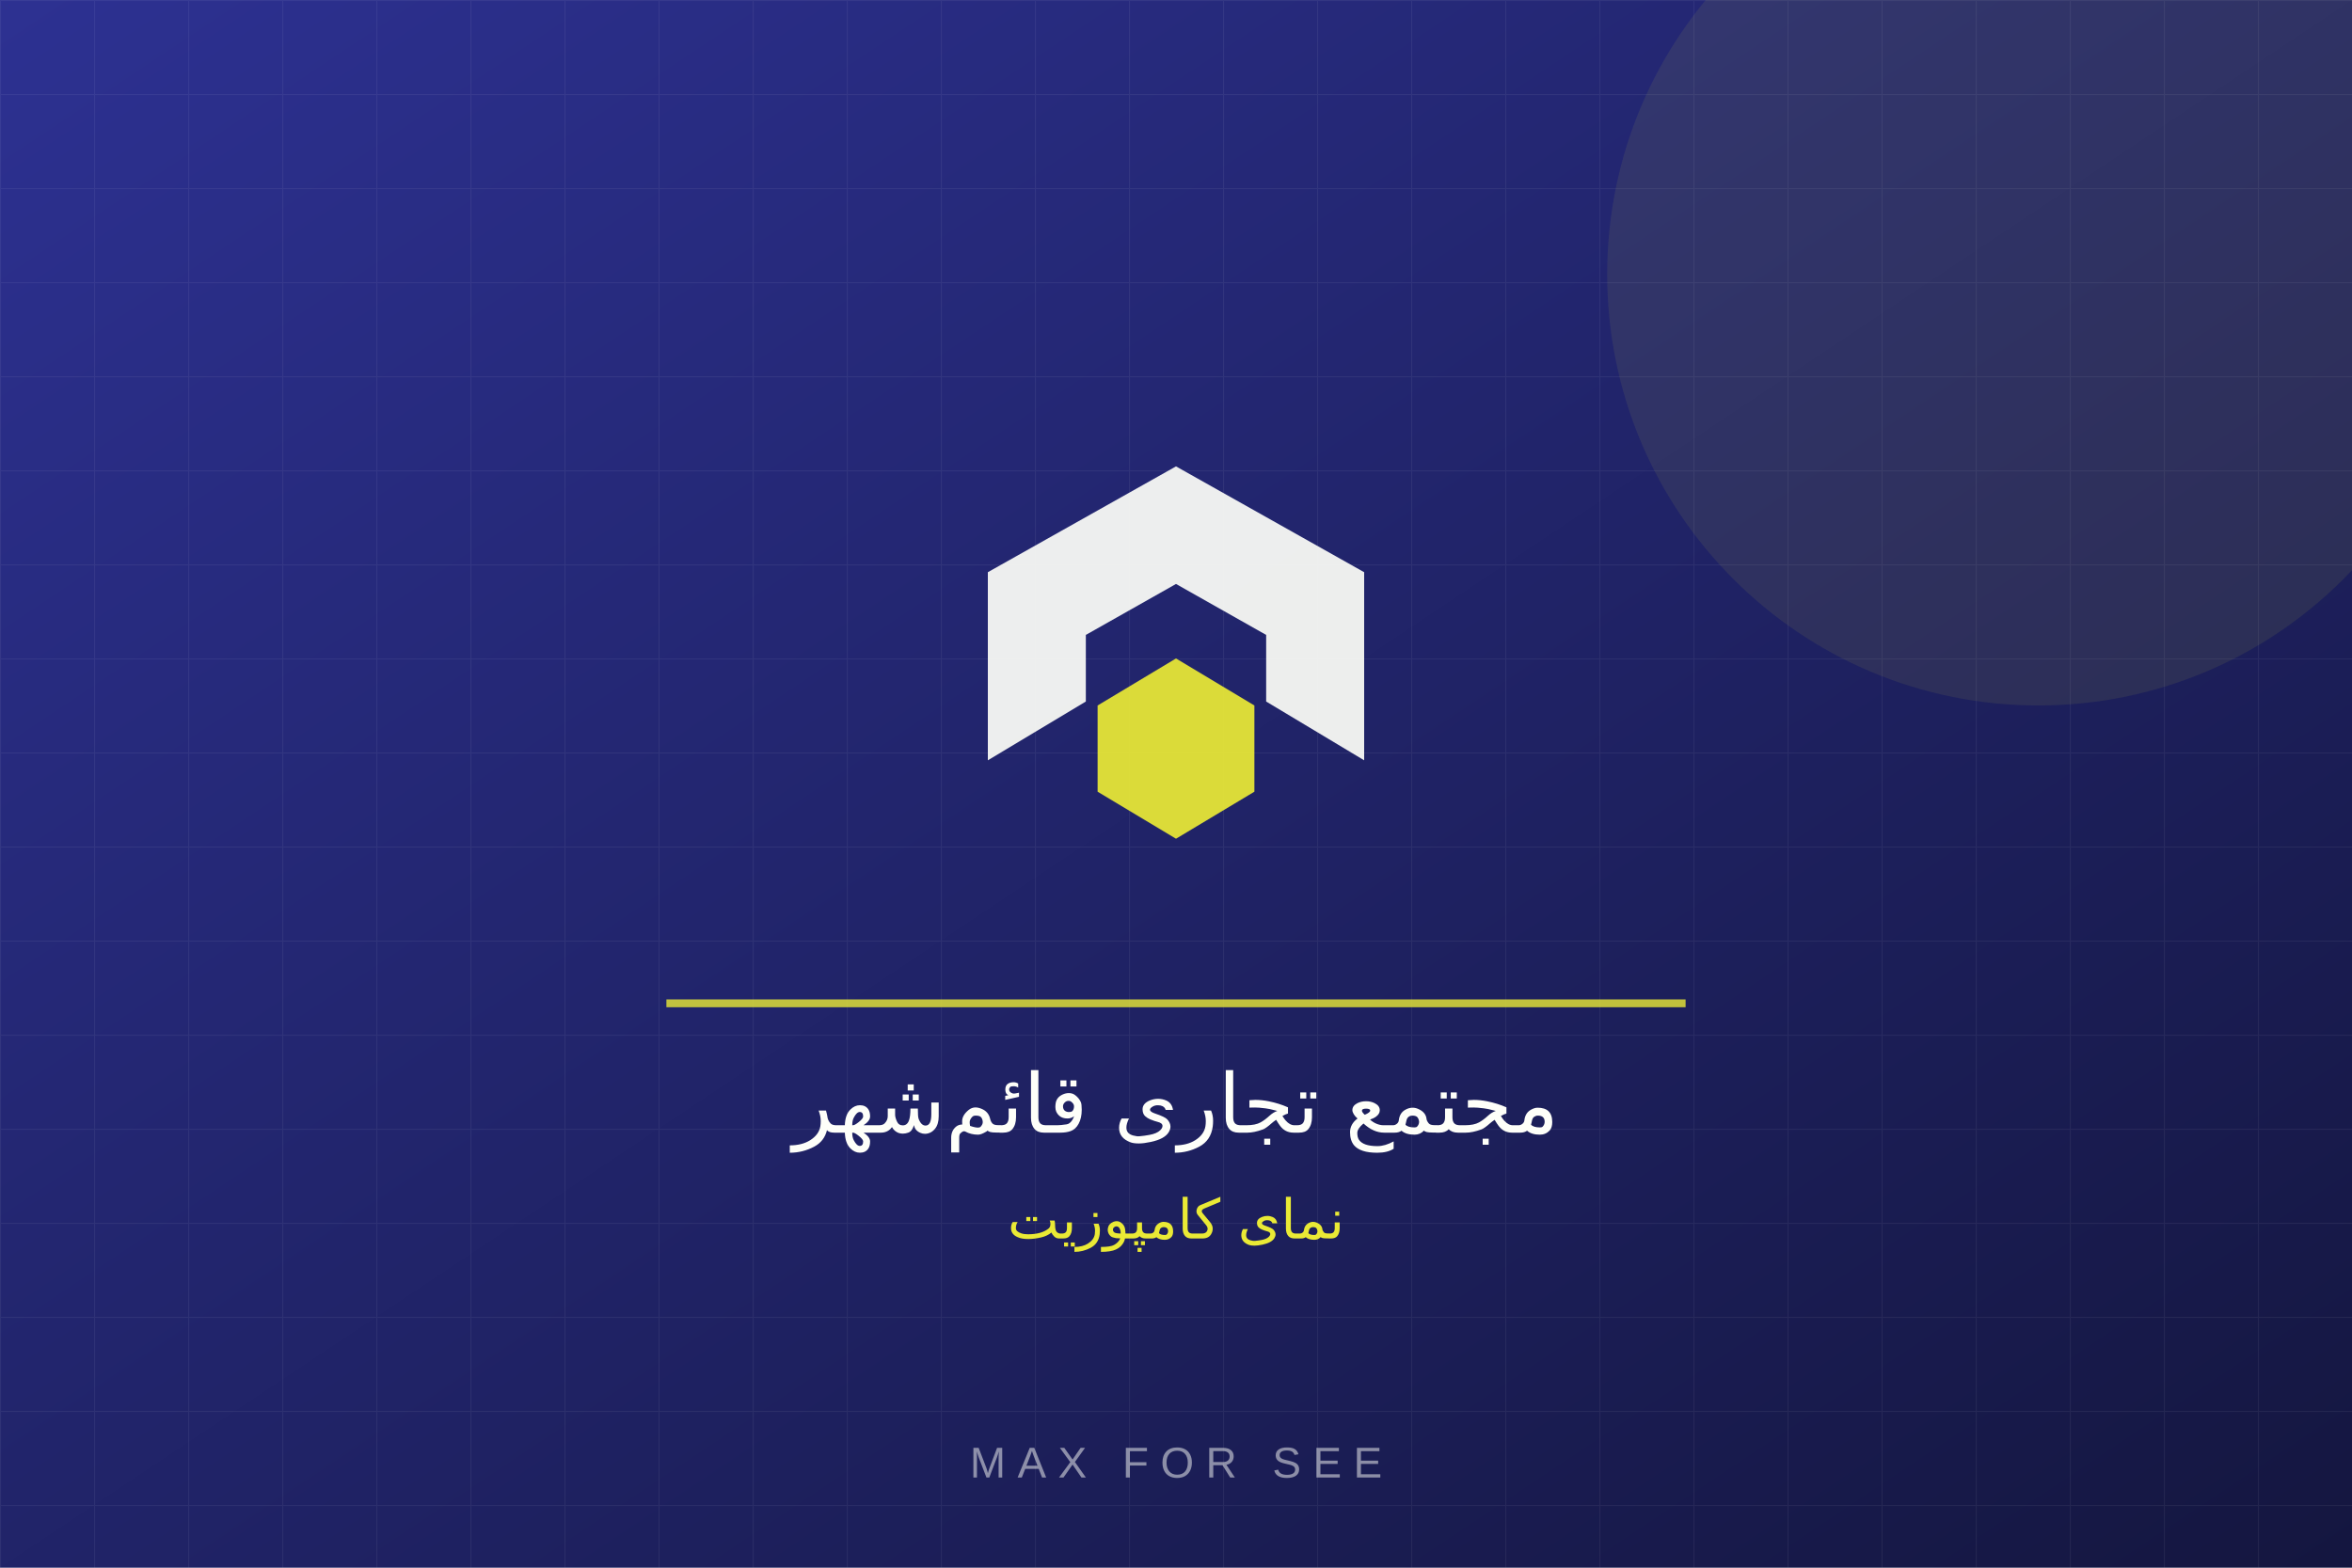
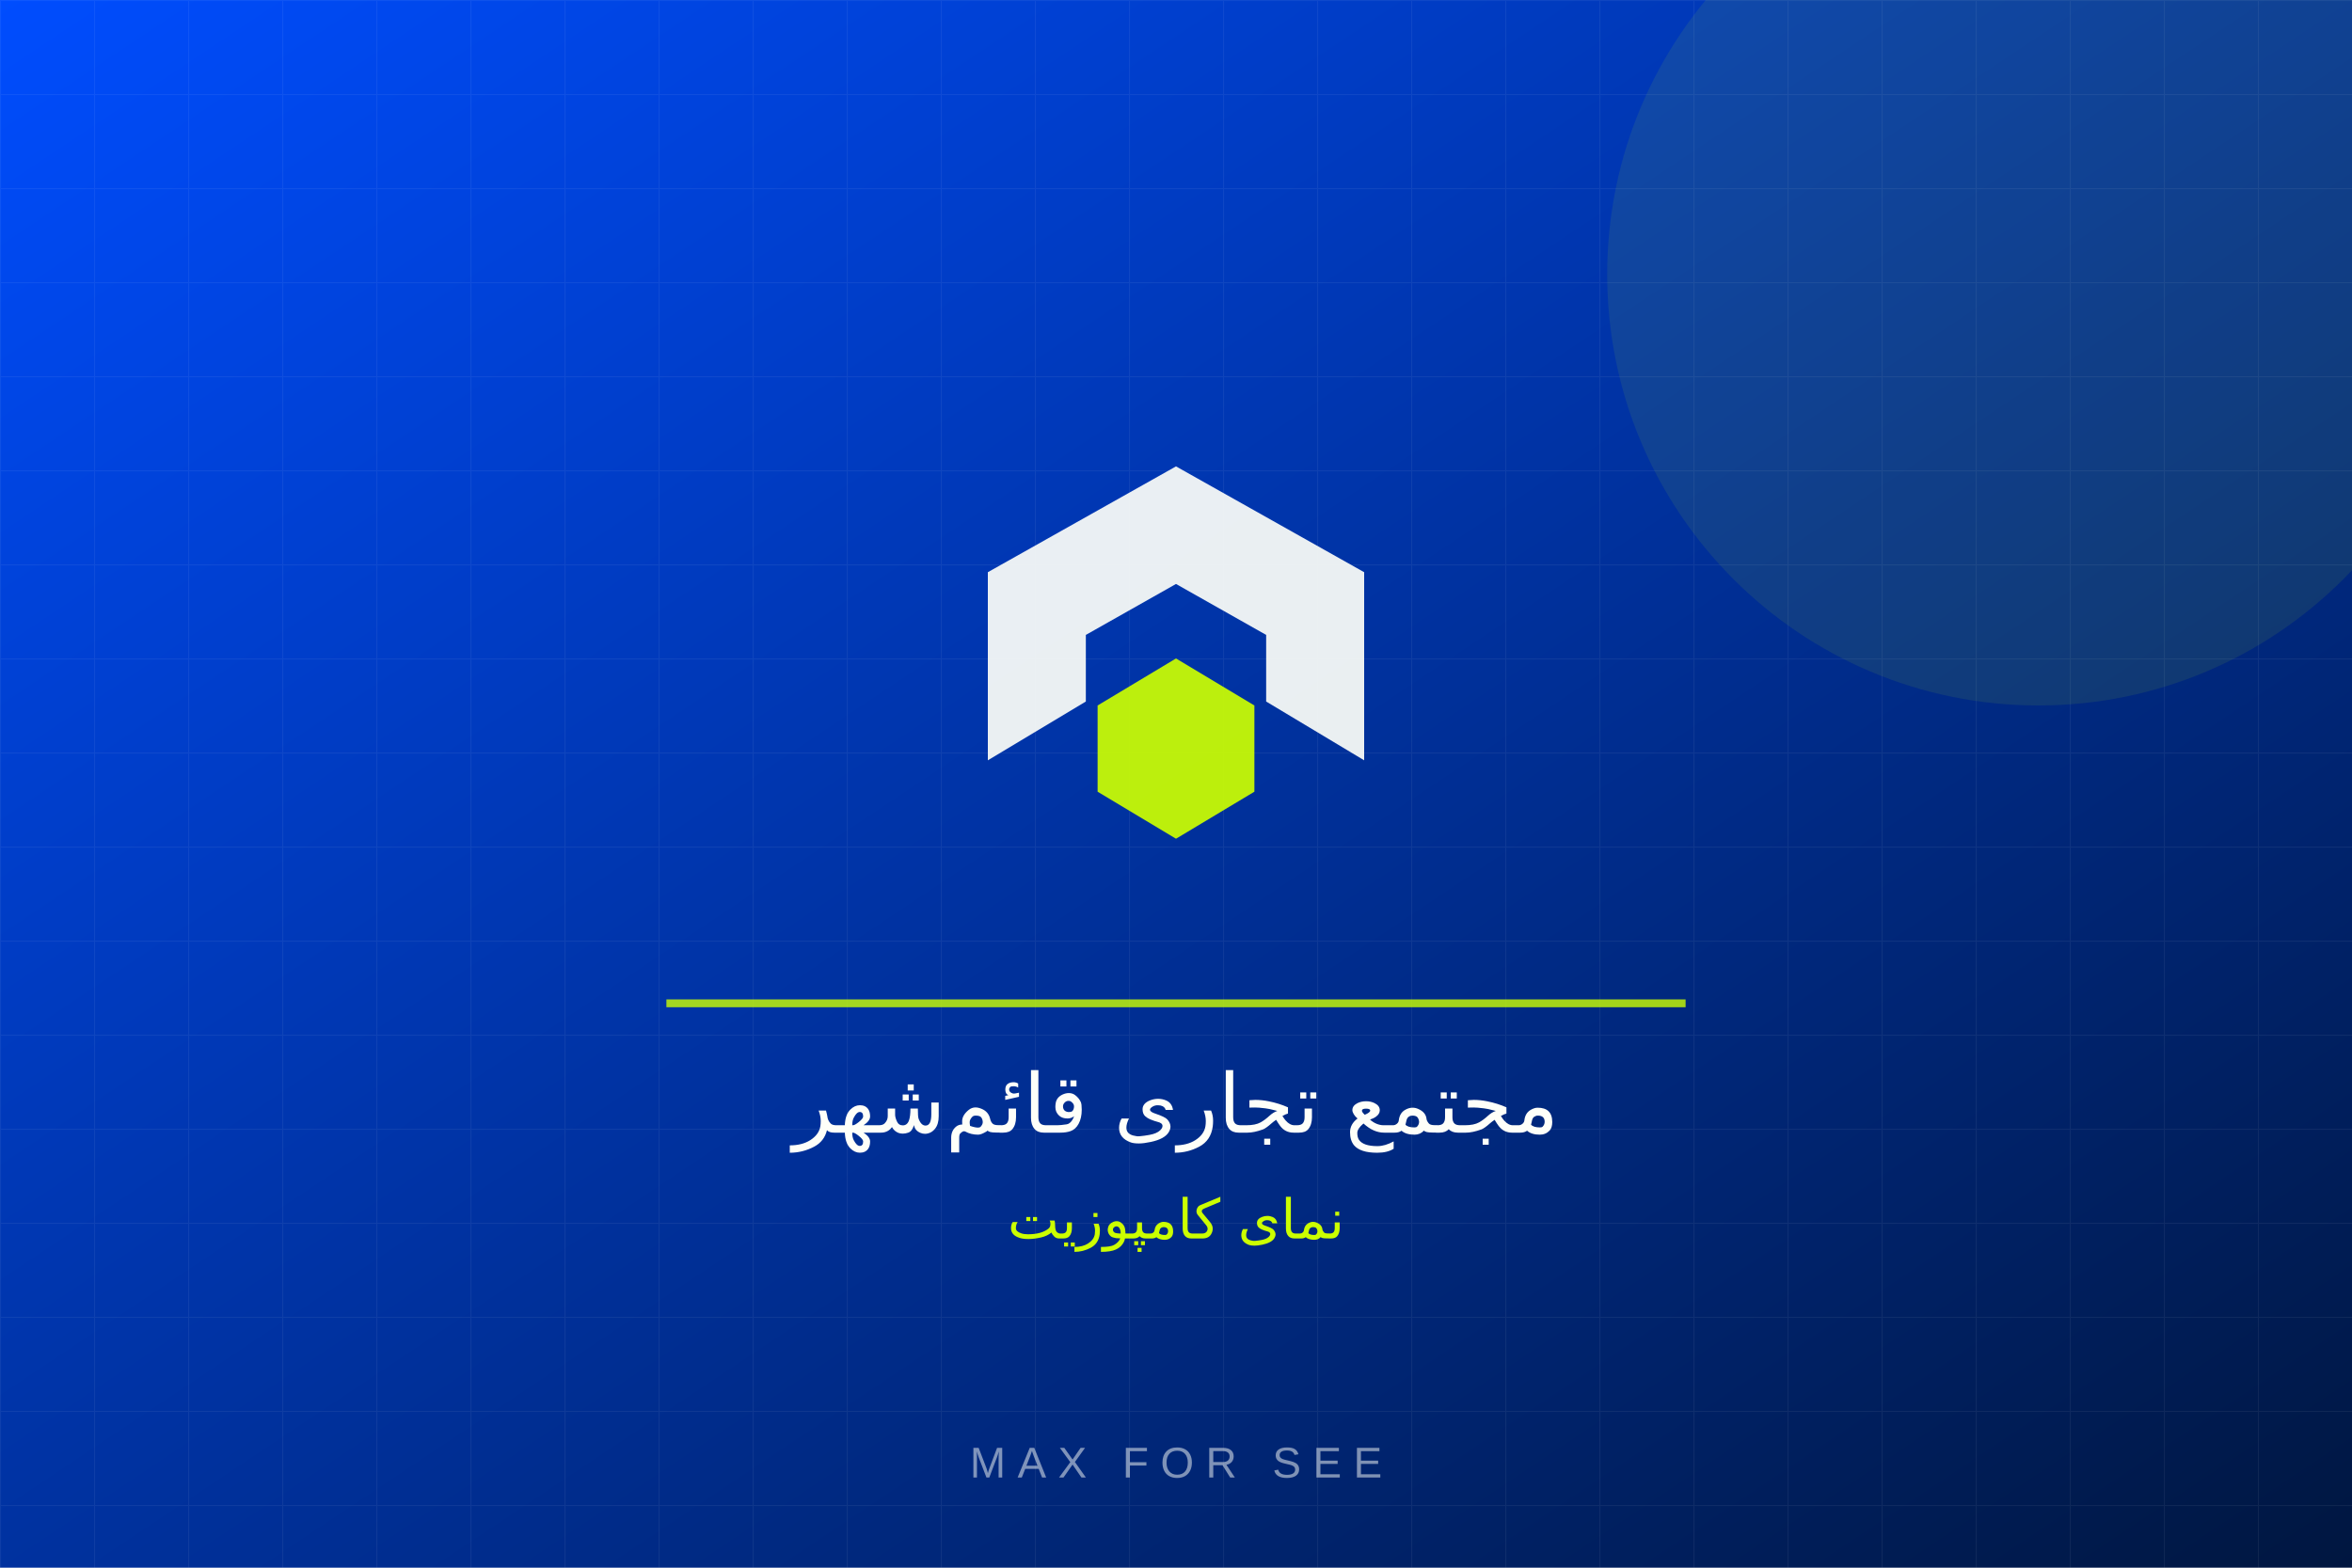
<svg xmlns="http://www.w3.org/2000/svg" width="1200" height="800" viewBox="0 0 1200 800" role="img" aria-label="مجتمع تجاری قائم‌شهر - نمای کامپوزیت">
  <defs>
    <linearGradient id="g8" x1="0" y1="0" x2="1" y2="1">
-       <stop offset="0%" stop-color="#2D3192" />
-       <stop offset="100%" stop-color="#14163f" />
+       <stop offset="0%" stop-color="#004dff" />
+       <stop offset="100%" stop-color="#00163f" />
    </linearGradient>
    <pattern id="p8" width="48" height="48" patternUnits="userSpaceOnUse">
      <path d="M48 0H0v48" fill="none" stroke="#FEFFF9" stroke-opacity="0.06" stroke-width="1" />
    </pattern>
  </defs>
  <rect width="1200" height="800" fill="url(#g8)" />
  <rect width="1200" height="800" fill="url(#p8)" />
-   <circle cx="1040" cy="140" r="220" fill="#EAEA35" opacity="0.08" />
+   <circle cx="1040" cy="140" r="220" fill="#ccff00" opacity="0.08" />
  <g transform="translate(600, 330)">
    <polygon points="0,-92 96,-38 96,58 46,28 46,-6 0,-32 -46,-6 -46,28 -96,58 -96,-38" fill="#FEFFF9" opacity="0.92" />
-     <polygon points="0,6 40,30 40,74 0,98 -40,74 -40,30" fill="#EAEA35" opacity="0.92" />
+     <polygon points="0,6 40,30 40,74 0,98 -40,74 -40,30" fill="#ccff00" opacity="0.92" />
  </g>
-   <rect x="340" y="510" width="520" height="4" fill="#EAEA35" opacity="0.8" />
+   <rect x="340" y="510" width="520" height="4" fill="#ccff00" opacity="0.8" />
  <text x="600" y="578" text-anchor="middle" font-family="Tahoma, Arial, sans-serif" font-size="42" fill="#FEFFF9" direction="rtl">مجتمع تجاری قائم‌شهر</text>
-   <text x="600" y="632" text-anchor="middle" font-family="Tahoma, Arial, sans-serif" font-size="28" fill="#EAEA35" direction="rtl">نمای کامپوزیت</text>
+   <text x="600" y="632" text-anchor="middle" font-family="Tahoma, Arial, sans-serif" font-size="28" fill="#ccff00" direction="rtl">نمای کامپوزیت</text>
  <text x="600" y="754" text-anchor="middle" font-family="Segoe UI, Arial, sans-serif" font-size="22" fill="#FEFFF9" opacity="0.5" letter-spacing="6">MAX FOR SEE</text>
</svg>
